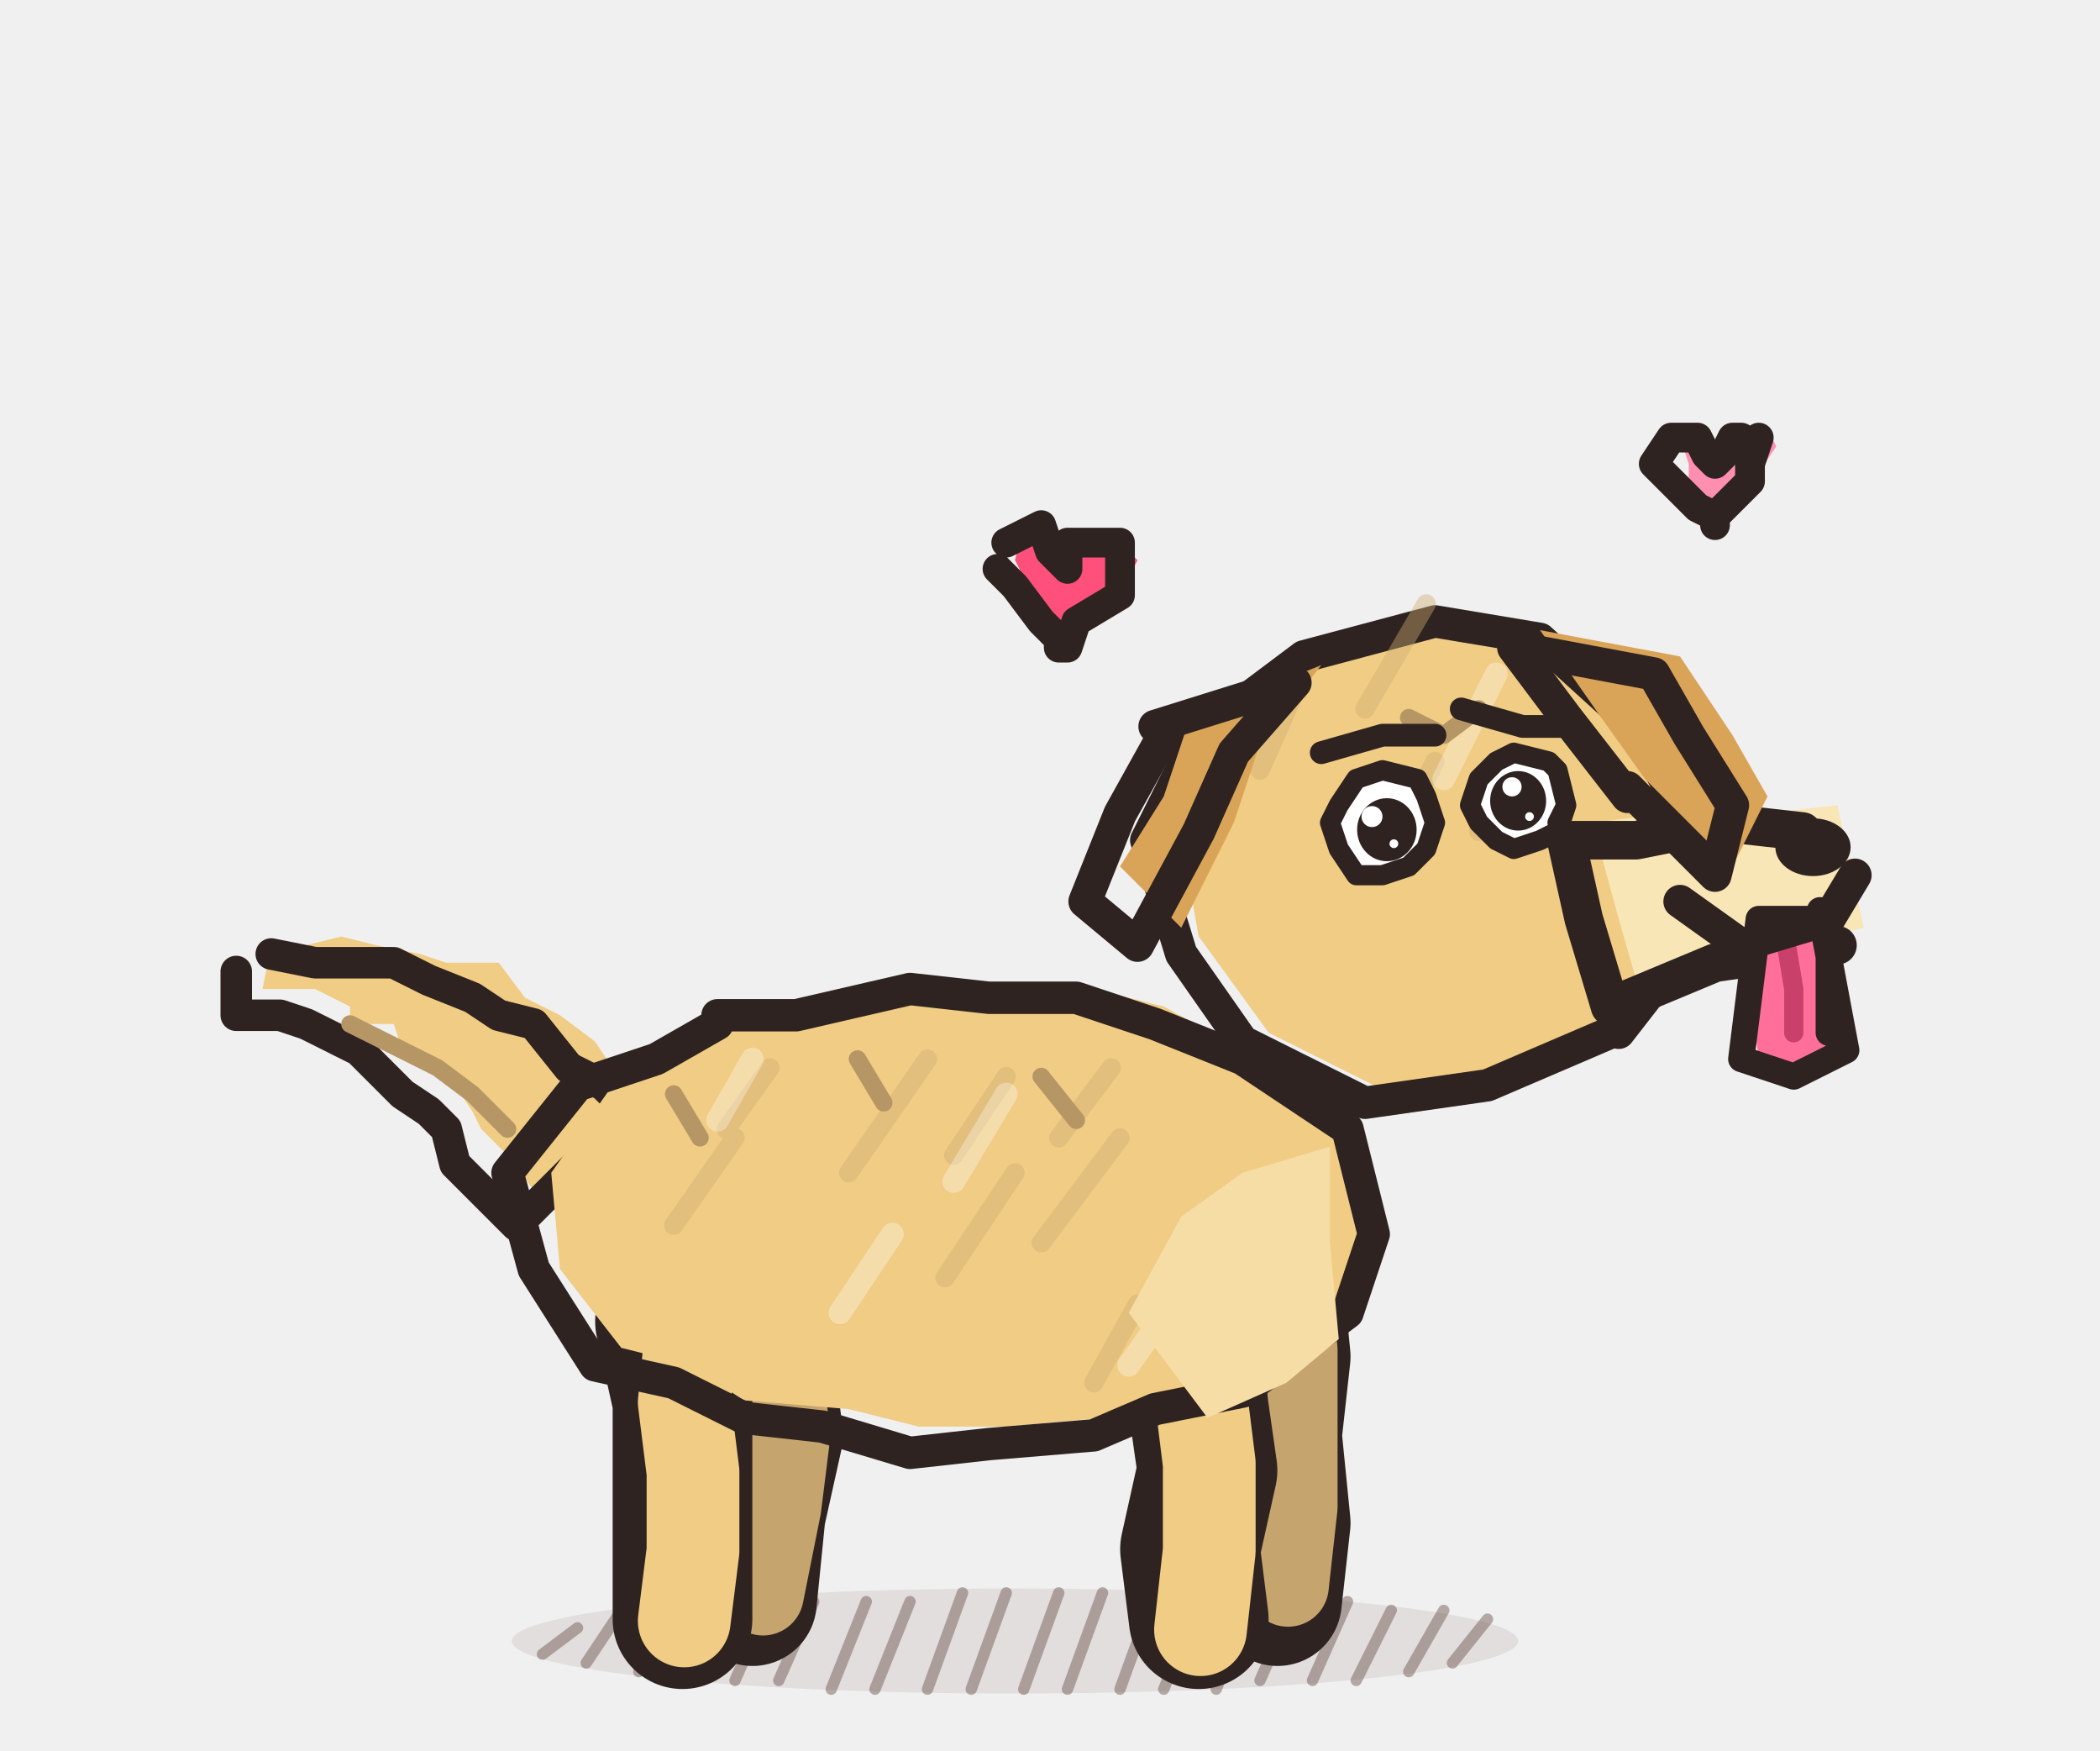
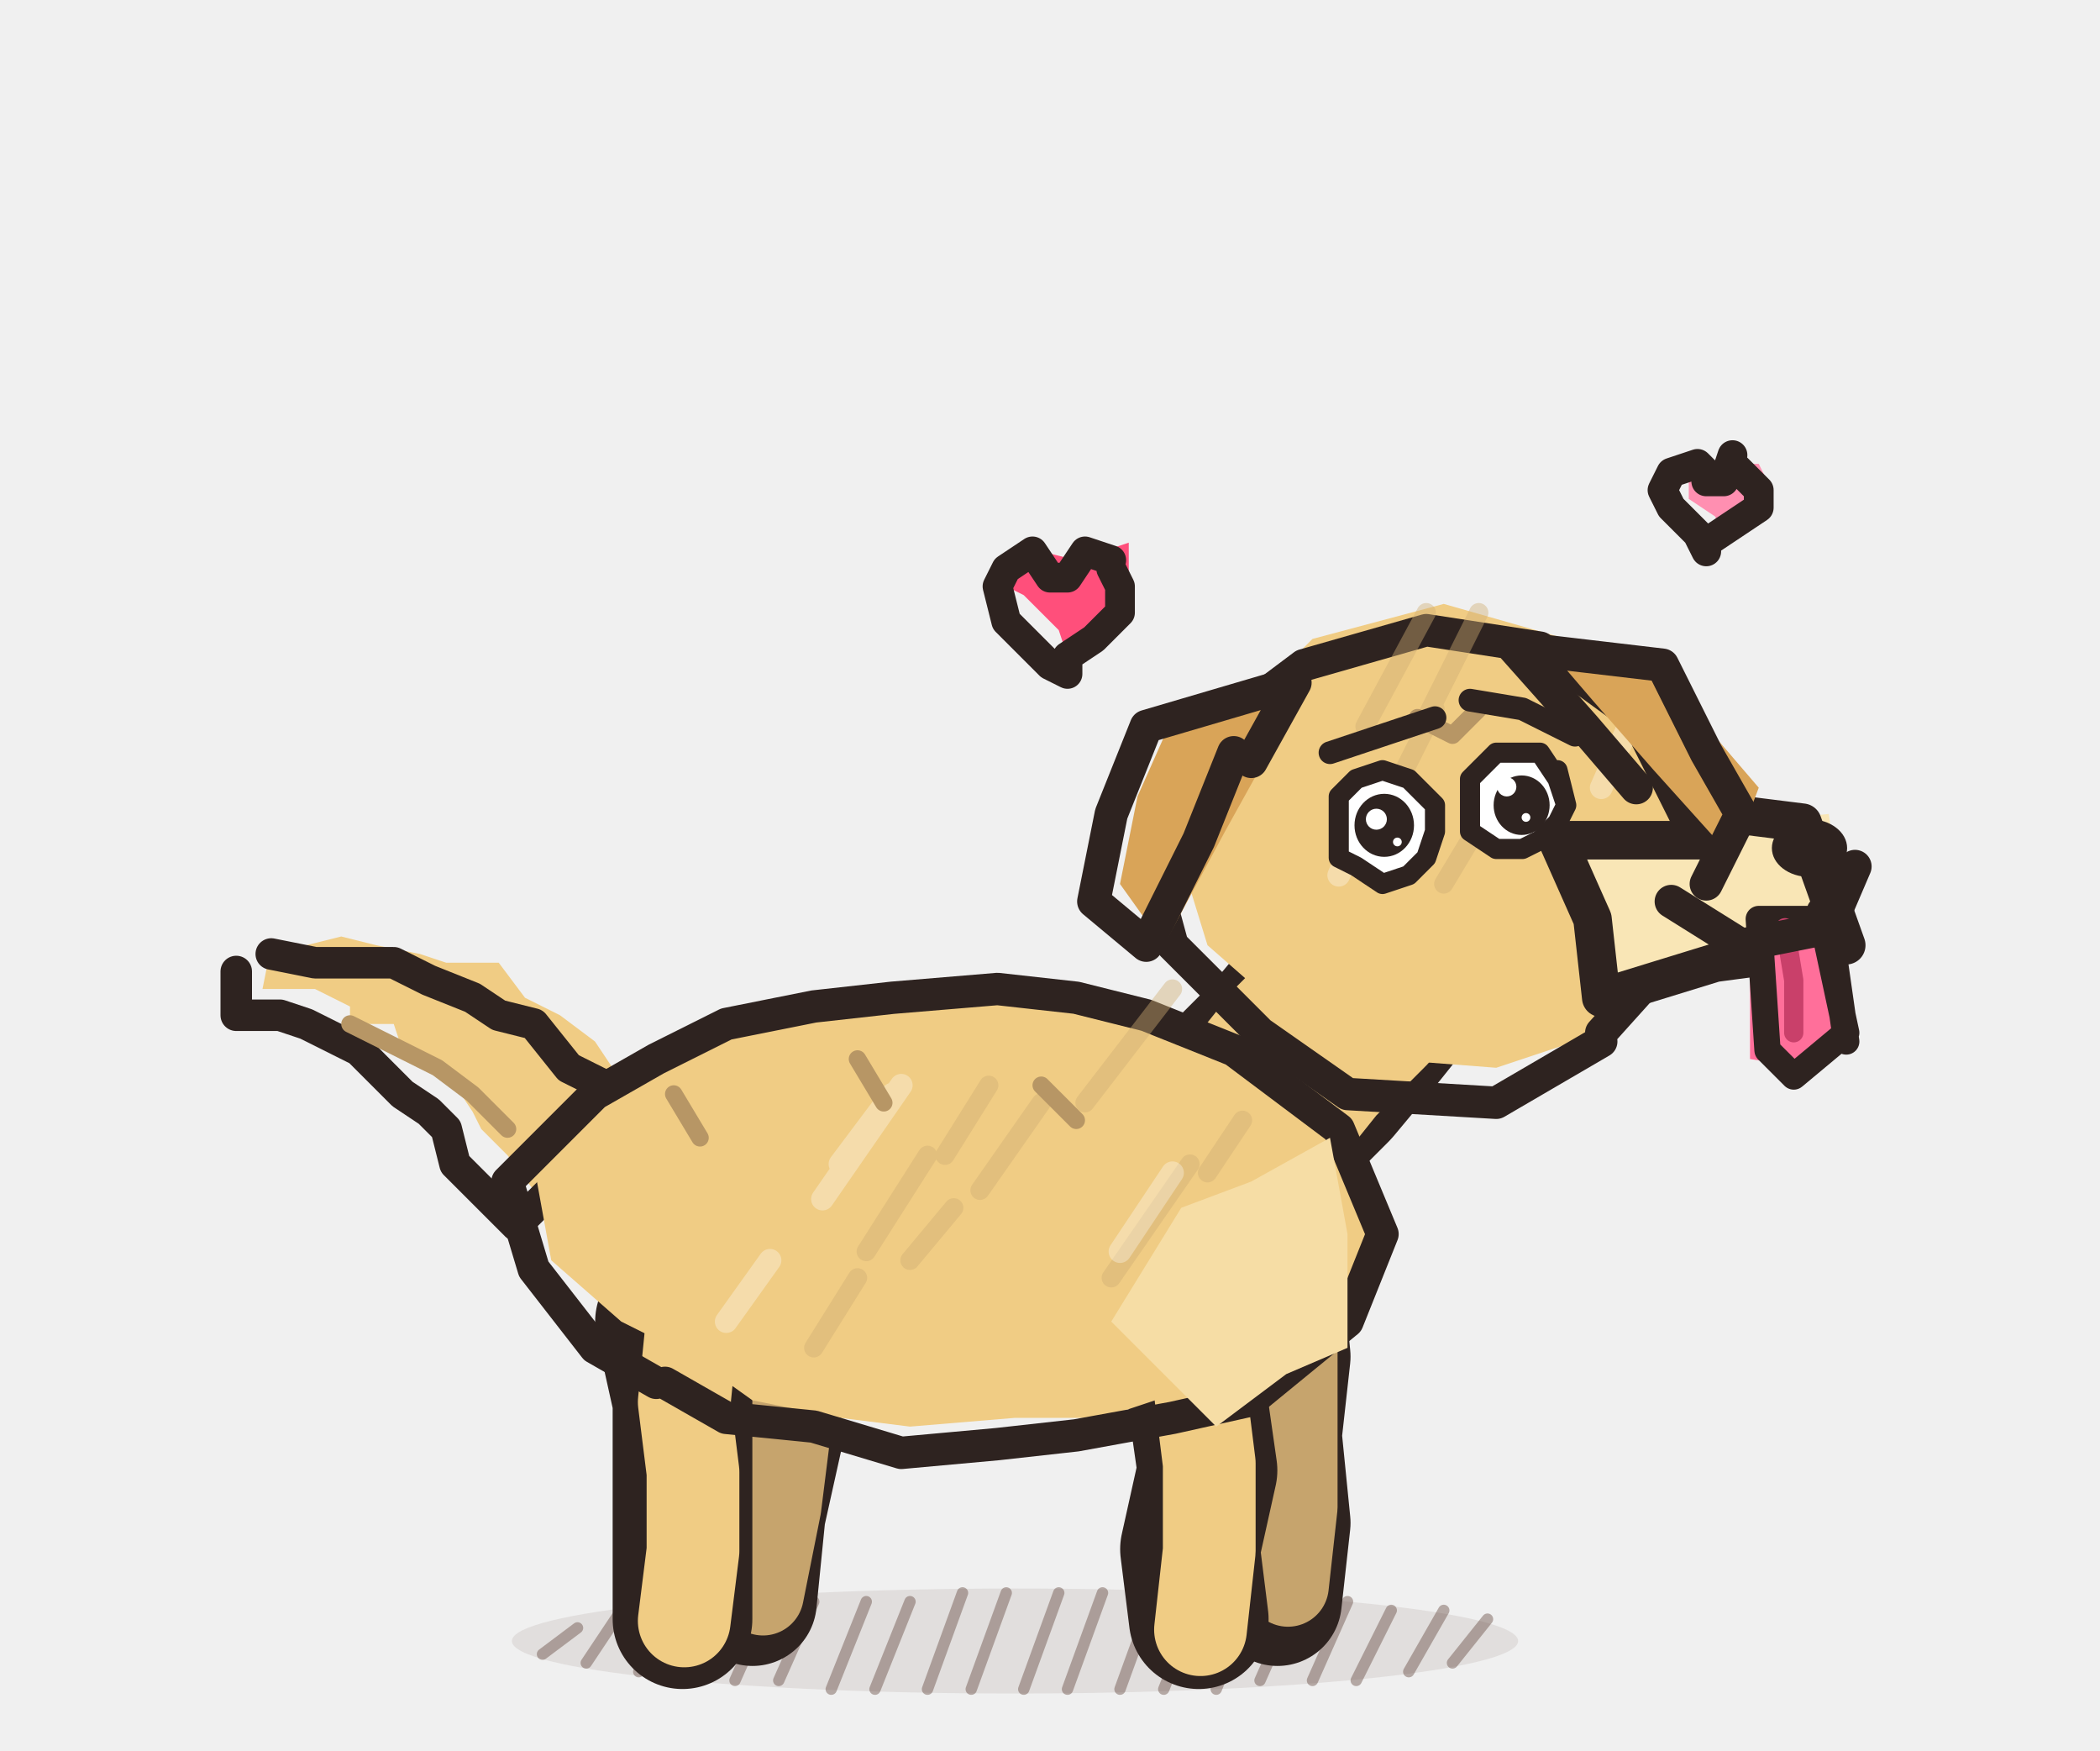
<svg xmlns="http://www.w3.org/2000/svg" width="240" height="200" class="pa-dog pa-pose-happy" viewBox="0 0 240 200" role="img" aria-label="Butter the Labrador Retriever, happy">
  <g>
    <ellipse cx="116" cy="187.5" rx="57.5" ry="6" fill="#5B3D32" opacity="0.1" />
    <path d="M62 189l4 -3M67 190l4 -6M73 191l4 -7M78 192l4 -8M84 192l4 -9M89 192l4 -9M95 193l4 -10M100 193l4 -10M106 193l4 -11M111 193l4 -11M117 193l4 -11M122 193l4 -11M128 193l4 -11M133 193l4 -10M139 193l4 -10M144 192l4 -9M150 192l4 -9M155 192l4 -8M161 191l4 -7M166 190l4 -5" stroke="#5B3D32" stroke-width="1.3" stroke-linecap="round" opacity="0.4" fill="none" />
    <g class="pa-d-f0">
      <path d="M75 124L70 122L68 119L64 116L60 114L57 110L51 110L48 109L43 108L39 107L35 108L31 108L30 113L36 113L40 115L40 117L45 117L46 120L49 122L52 124L54 127L55 129L58 132L61 136Z" fill="#F0CC84" />
      <path d="M27 111L27 116L32 116L35 117L37 118L41 120L43 122L46 125L49 127L51 129L52 133L56 137L59 140L72 127L69 124L65 122L61 117L57 116L54 114L49 112L45 110L41 110L36 110L31 109" fill="none" stroke="#2E2320" stroke-width="3.6" stroke-linecap="round" stroke-linejoin="round" />
      <path d="M58 129L54 125L50 122L40 117" fill="none" stroke="#b79665" stroke-width="2" stroke-linecap="round" stroke-linejoin="round" />
      <g class="pa-d-leg pa-d-leg-FH">
        <path d="M88 147L88 156L89 164L87 173L86 183" fill="none" stroke="#2E2320" stroke-width="14.693" stroke-linecap="round" stroke-linejoin="round" />
        <path d="M87 146L88 155L89 165L88 173L86 183" fill="none" stroke="#c6a46d" stroke-width="9.328" stroke-linecap="round" stroke-linejoin="round" transform="translate(1.2 -0.8)" />
      </g>
      <g class="pa-d-leg pa-d-leg-FF">
        <path d="M146 145L147 155L146 164L147 174L146 183" fill="none" stroke="#2E2320" stroke-width="14.693" stroke-linecap="round" stroke-linejoin="round" />
        <path d="M146 146L147 155L147 165L147 173L146 182" fill="none" stroke="#c6a46d" stroke-width="9.328" stroke-linecap="round" stroke-linejoin="round" transform="translate(1.2 -0.8)" />
      </g>
      <g class="pa-d-leg pa-d-leg-NH">
        <path d="M76 151L78 160L78 168L78 178L78 185" fill="none" stroke="#2E2320" stroke-width="15.965" stroke-linecap="round" stroke-linejoin="round" />
        <path d="M78 151L77 161L78 169L78 178L77 186" fill="none" stroke="#F0CC84" stroke-width="10.6" stroke-linecap="round" stroke-linejoin="round" transform="translate(1.2 -0.8)" />
      </g>
      <g class="pa-d-leg pa-d-leg-NF">
        <path d="M136 151L137 161L138 168L136 177L137 185" fill="none" stroke="#2E2320" stroke-width="15.965" stroke-linecap="round" stroke-linejoin="round" />
        <path d="M135 151L136 160L137 168L137 178L136 187" fill="none" stroke="#F0CC84" stroke-width="10.6" stroke-linecap="round" stroke-linejoin="round" transform="translate(1.2 -0.8)" />
      </g>
-       <path d="M158 139L156 149L145 158L135 161L126 162L115 163L105 163L97 161L85 160L79 156L71 154L64 145L63 134L70 124L78 120L86 116L94 115L105 114L115 114L125 113L133 115L142 120L153 128Z" fill="#F0CC84" />
-       <path d="M82 116L91 116L104 113L113 114L123 114L132 117L142 121L154 129L157 141L154 150L142 159L132 161L125 164L113 165L104 166L94 163L85 162L77 158L68 156L61 145L58 134L66 124L75 121L82 117" fill="none" stroke="#2E2320" stroke-width="3.7" stroke-linecap="round" stroke-linejoin="round" />
-       <path d="M77 140L84 130M121 130L127 122M83 129L88 122M108 146L116 134M109 132L115 123M97 134L106 121M125 158L130 149M119 142L128 130" stroke="#cfad72" stroke-width="2.2" stroke-linecap="round" opacity=".42" />
-       <path d="M82 128L86 121M129 156L136 146M96 150L102 141M109 135L115 125" stroke="#fff" stroke-width="2.6" stroke-linecap="round" opacity=".32" />
-       <path d="M135 139L142 134L152 131L152 142L153 153L147 158L138 162L129 150Z" fill="#f6dda5" />
+       <path d="M139 132L143 127L149 121L154 115L158 110" fill="none" stroke="#2E2320" stroke-width="27.065" stroke-linecap="round" stroke-linejoin="round" />
+       <path d="M140 132L144 126L148 121L154 115L157 109" fill="none" stroke="#F0CC84" stroke-width="21.7" stroke-linecap="round" stroke-linejoin="round" transform="translate(1.2 -0.8)" />
+       <path d="M158 139L156 149L144 158L135 159L126 162L116 162L104 163L96 162L86 160L79 155L71 151L63 144L61 133L70 123L77 119L84 116L96 113L105 113L114 113L125 113L134 117L142 118L153 128Z" fill="#F0CC84" />
+       <path d="M75 158L68 154L61 145L58 135L68 125L75 121L83 117L93 115L102 114L114 113L123 114L131 116L141 120L153 129L158 141L154 151L143 160L134 162L123 164L114 165L103 166L93 163L83 162L76 158" fill="none" stroke="#2E2320" stroke-width="3.7" stroke-linecap="round" stroke-linejoin="round" />
+       <path d="M93 154L98 146M138 134L142 128M104 144L109 138M124 126L134 113M99 143L106 132M127 146L136 133M112 136L119 126M108 132L113 124" stroke="#cfad72" stroke-width="2.2" stroke-linecap="round" opacity=".42" />
+       <path d="M83 151L88 144M94 137L103 124M128 143L134 134M96 133L102 125" stroke="#fff" stroke-width="2.6" stroke-linecap="round" opacity=".32" />
+       <path d="M135 138L143 135L152 130L154 141L154 154L147 157L139 163L127 151Z" fill="#f6dda5" />
      <path d="M77 125L80 130" fill="none" stroke="#b79665" stroke-width="2" stroke-linecap="round" stroke-linejoin="round" />
      <path d="M98 121L101 126" fill="none" stroke="#b79665" stroke-width="2" stroke-linecap="round" stroke-linejoin="round" />
-       <path d="M119 123L123 128" fill="none" stroke="#b79665" stroke-width="2" stroke-linecap="round" stroke-linejoin="round" />
-       <path d="M196 94L195 108L184 117L173 124L157 124L145 118L137 107L135 96L140 83L151 74L165 70L178 73L190 83Z" fill="#F0CC84" />
-       <path d="M184 118L170 124L156 126L142 119L135 109L131 96L137 84L149 75L164 71L176 73L187 83L194 96L192 109L185 118" fill="none" stroke="#2E2320" stroke-width="3.7" stroke-linecap="round" stroke-linejoin="round" />
-       <path d="M156 81L163 69M144 88L148 79M160 95L164 87M169 95L173 87" stroke="#cfad72" stroke-width="2.2" stroke-linecap="round" opacity=".42" />
-       <path d="M156 98L160 90M165 89L171 77" stroke="#fff" stroke-width="2.6" stroke-linecap="round" opacity=".32" />
-       <path d="M161 82L165 84L169 81" fill="none" stroke="#b79665" stroke-width="2" stroke-linecap="round" stroke-linejoin="round" />
-       <path d="M182 94L190 93L201 93L210 92L213 106L200 109L187 112L185 105Z" fill="#F9E6B6" />
-       <path d="M210 108L196 110L184 115L181 105L179 96L187 96L197 94L206 95" fill="none" stroke="#2E2320" stroke-width="4.4" stroke-linecap="round" stroke-linejoin="round" />
-       <path d="M164 95L163 97L161 99L158 100L155 100L153 97L152 94L153 91L155 89L158 88L161 89L163 92Z" fill="#FFFFFF" />
-       <path d="M158 88L162 89L163 91L164 94L163 97L161 99L158 100L155 100L153 97L152 94L153 92L155 89L158 88L162 89" fill="none" stroke="#2E2320" stroke-width="2.3" stroke-linecap="round" stroke-linejoin="round" />
-       <ellipse cx="158.5" cy="94.8" rx="3.4" ry="3.6" fill="#2E2320" />
-       <ellipse cx="156.8" cy="93.3" rx="1.2" ry="1.2" fill="#FFFFFF" />
-       <ellipse cx="159.3" cy="96.4" rx="0.5" ry="0.5" fill="#FFFFFF" />
-       <path d="M151 86L158 84L164 84" fill="none" stroke="#2E2320" stroke-width="2.6" stroke-linecap="round" stroke-linejoin="round" />
-       <path d="M179 91L178 94L176 96L174 97L171 96L169 94L168 92L169 89L171 87L173 85L176 86L178 89Z" fill="#FFFFFF" />
-       <path d="M179 92L178 95L176 96L173 97L171 96L169 94L168 92L169 89L171 87L173 86L177 87L178 88L179 92L178 94" fill="none" stroke="#2E2320" stroke-width="2.3" stroke-linecap="round" stroke-linejoin="round" />
-       <ellipse cx="173.5" cy="91.5" rx="3.2" ry="3.4" fill="#2E2320" />
-       <ellipse cx="172.8" cy="89.9" rx="1.1" ry="1.1" fill="#FFFFFF" />
-       <ellipse cx="174.8" cy="93.3" rx="0.5" ry="0.5" fill="#FFFFFF" />
-       <path d="M167 81L174 83L179 83" fill="none" stroke="#2E2320" stroke-width="2.6" stroke-linecap="round" stroke-linejoin="round" />
-       <ellipse cx="207.2" cy="96.8" rx="4.3" ry="3.3" fill="#2E2320" />
-       <path d="M199 106L209 104L209 120L206 123L201 121Z" fill="#FF6F9A" />
-       <path d="M208 104L211 120L205 123L199 121L201 105L209 105L209 118" fill="none" stroke="#2E2320" stroke-width="3" stroke-linecap="round" stroke-linejoin="round" />
-       <path d="M204 107L205 113L205 118" fill="none" stroke="#C9406A" stroke-width="2.2" stroke-linecap="round" stroke-linejoin="round" />
-       <path d="M192 103L199 108L209 105L212 100" fill="none" stroke="#2E2320" stroke-width="3.8" stroke-linecap="round" stroke-linejoin="round" />
-       <path d="M151 76L136 82L133 91L128 99L135 106L141 94L144 85Z" fill="#D9A458" />
-       <path d="M133 84L128 93L124 103L130 108L137 95L141 86L148 78L132 83" fill="none" stroke="#2E2320" stroke-width="3.8" stroke-linecap="round" stroke-linejoin="round" />
-       <path d="M176 72L192 75L198 84L202 91L198 99L188 89L183 82Z" fill="#D9A458" />
-       <path d="M186 91L179 82L173 74L189 77L193 84L198 92L196 100L186 90" fill="none" stroke="#2E2320" stroke-width="3.8" stroke-linecap="round" stroke-linejoin="round" />
-       <path d="M122 63L122 63L126 61L128 62L130 64L128 68L125 71L124 72L123 72L123 73L120 70L117 66L116 64L117 60L120 61L121 63Z" fill="#FF4F7B" />
-       <path d="M115 62L119 60L120 63L122 65L122 62L123 62L128 62L128 65L128 68L123 71L122 74L121 74L121 73L119 71L116 67L114 65" fill="none" stroke="#2E2320" stroke-width="3.4" stroke-linecap="round" stroke-linejoin="round" />
-       <path d="M198 51L198 50L200 50L202 49L203 51L201 54L200 57L197 59L198 60L196 58L195 57L193 55L193 53L192 50L195 50L197 51Z" fill="#FF8FB1" />
-       <path d="M201 50L200 53L200 55L198 57L196 59L196 60L196 59L194 58L191 55L189 53L191 50L194 50L195 52L196 53L197 52L198 50L199 50" fill="none" stroke="#2E2320" stroke-width="3.4" stroke-linecap="round" stroke-linejoin="round" />
+       <path d="M119 124L123 128" fill="none" stroke="#b79665" stroke-width="2" stroke-linecap="round" stroke-linejoin="round" />
+       <path d="M195 93L193 105L186 117L171 122L158 121L146 115L138 108L134 95L140 83L150 73L165 69L179 73L189 81Z" fill="#F0CC84" />
+       <path d="M183 119L171 126L154 125L144 118L134 108L131 97L137 85L149 76L163 72L176 74L187 82L193 94L192 108L183 118" fill="none" stroke="#2E2320" stroke-width="3.7" stroke-linecap="round" stroke-linejoin="round" />
+       <path d="M165 101L171 91M160 89L164 81M156 83L163 70M163 82L169 70" stroke="#cfad72" stroke-width="2.2" stroke-linecap="round" opacity=".42" />
+       <path d="M153 100L158 89M183 90L187 81" stroke="#fff" stroke-width="2.6" stroke-linecap="round" opacity=".32" />
+       <path d="M162 82L166 84L169 81" fill="none" stroke="#b79665" stroke-width="2" stroke-linecap="round" stroke-linejoin="round" />
+       <path d="M180 96L191 96L199 94L209 93L211 107L199 109L185 114L184 104Z" fill="#F9E6B6" />
+       <path d="M198 93L206 94L211 108L196 110L183 114L182 105L178 96L187 96L196 96" fill="none" stroke="#2E2320" stroke-width="4.4" stroke-linecap="round" stroke-linejoin="round" />
+       <path d="M164 95L163 98L161 100L158 101L155 100L153 98L152 95L153 91L155 89L158 88L161 89L163 91Z" fill="#FFFFFF" />
+       <path d="M158 88L161 89L164 92L164 95L163 98L161 100L158 101L155 99L153 98L153 94L153 91L155 89L158 88L161 89" fill="none" stroke="#2E2320" stroke-width="2.3" stroke-linecap="round" stroke-linejoin="round" />
+       <ellipse cx="158.2" cy="94.3" rx="3.4" ry="3.6" fill="#2E2320" />
+       <ellipse cx="157.3" cy="93.6" rx="1.2" ry="1.2" fill="#FFFFFF" />
+       <ellipse cx="159.7" cy="96.2" rx="0.5" ry="0.5" fill="#FFFFFF" />
+       <path d="M152 86L158 84L164 82" fill="none" stroke="#2E2320" stroke-width="2.6" stroke-linecap="round" stroke-linejoin="round" />
+       <path d="M179 92L178 94L176 96L174 97L170 96L169 95L168 92L168 89L171 87L174 86L176 86L178 89Z" fill="#FFFFFF" />
+       <path d="M178 88L179 92L178 94L176 96L174 97L171 97L168 95L168 92L168 89L171 86L173 86L176 86L178 89L179 92" fill="none" stroke="#2E2320" stroke-width="2.3" stroke-linecap="round" stroke-linejoin="round" />
+       <ellipse cx="173.9" cy="92" rx="3.2" ry="3.4" fill="#2E2320" />
+       <ellipse cx="172.2" cy="89.9" rx="1.1" ry="1.1" fill="#FFFFFF" />
+       <ellipse cx="174.4" cy="93.4" rx="0.5" ry="0.5" fill="#FFFFFF" />
+       <path d="M168 80L174 81L180 84" fill="none" stroke="#2E2320" stroke-width="2.6" stroke-linecap="round" stroke-linejoin="round" />
+       <ellipse cx="206.8" cy="96.9" rx="4.3" ry="3.3" fill="#2E2320" />
+       <path d="M200 105L208 104L210 119L206 122L200 121Z" fill="#FF6F9A" />
+       <path d="M208 104L211 118L205 123L202 120L201 105L209 105L211 119" fill="none" stroke="#2E2320" stroke-width="3" stroke-linecap="round" stroke-linejoin="round" />
+       <path d="M204 106L205 112L205 118" fill="none" stroke="#C9406A" stroke-width="2.2" stroke-linecap="round" stroke-linejoin="round" />
+       <path d="M191 103L199 108L209 106L212 99" fill="none" stroke="#2E2320" stroke-width="3.8" stroke-linecap="round" stroke-linejoin="round" />
+       <path d="M148 77L134 82L130 91L128 101L133 108L140 95L145 86Z" fill="#D9A458" />
+       <path d="M143 87L148 78L131 83L127 93L125 103L131 108L137 96L141 86" fill="none" stroke="#2E2320" stroke-width="3.8" stroke-linecap="round" stroke-linejoin="round" />
+       <path d="M176 73L190 75L195 83L201 90L198 98L189 88L182 80Z" fill="#D9A458" />
+       <path d="M187 90L181 83L173 74L190 76L195 86L199 93L195 101" fill="none" stroke="#2E2320" stroke-width="3.8" stroke-linecap="round" stroke-linejoin="round" />
+       <path d="M122 66L123 64L126 63L129 62L129 67L127 70L126 72L123 75L124 74L122 75L121 72L117 68L115 67L118 64L119 63L123 64Z" fill="#FF4F7B" />
+       <path d="M127 65L128 67L128 70L125 73L122 75L122 77L120 76L118 74L115 71L114 67L115 65L118 63L120 66L122 66L122 66L124 63L127 64" fill="none" stroke="#2E2320" stroke-width="3.4" stroke-linecap="round" stroke-linejoin="round" />
+       <path d="M198 55L198 54L198 53L201 53L202 55L201 57L200 59L196 61L197 62L197 61L196 59L193 57L193 55L193 54L195 52L196 54Z" fill="#FF8FB1" />
+       <path d="M198 53L199 54L201 56L201 58L198 60L195 62L195 62L195 63L194 61L191 58L190 56L191 54L194 53L196 55L195 55L197 55L198 52" fill="none" stroke="#2E2320" stroke-width="3.4" stroke-linecap="round" stroke-linejoin="round" />
    </g>
  </g>
</svg>
